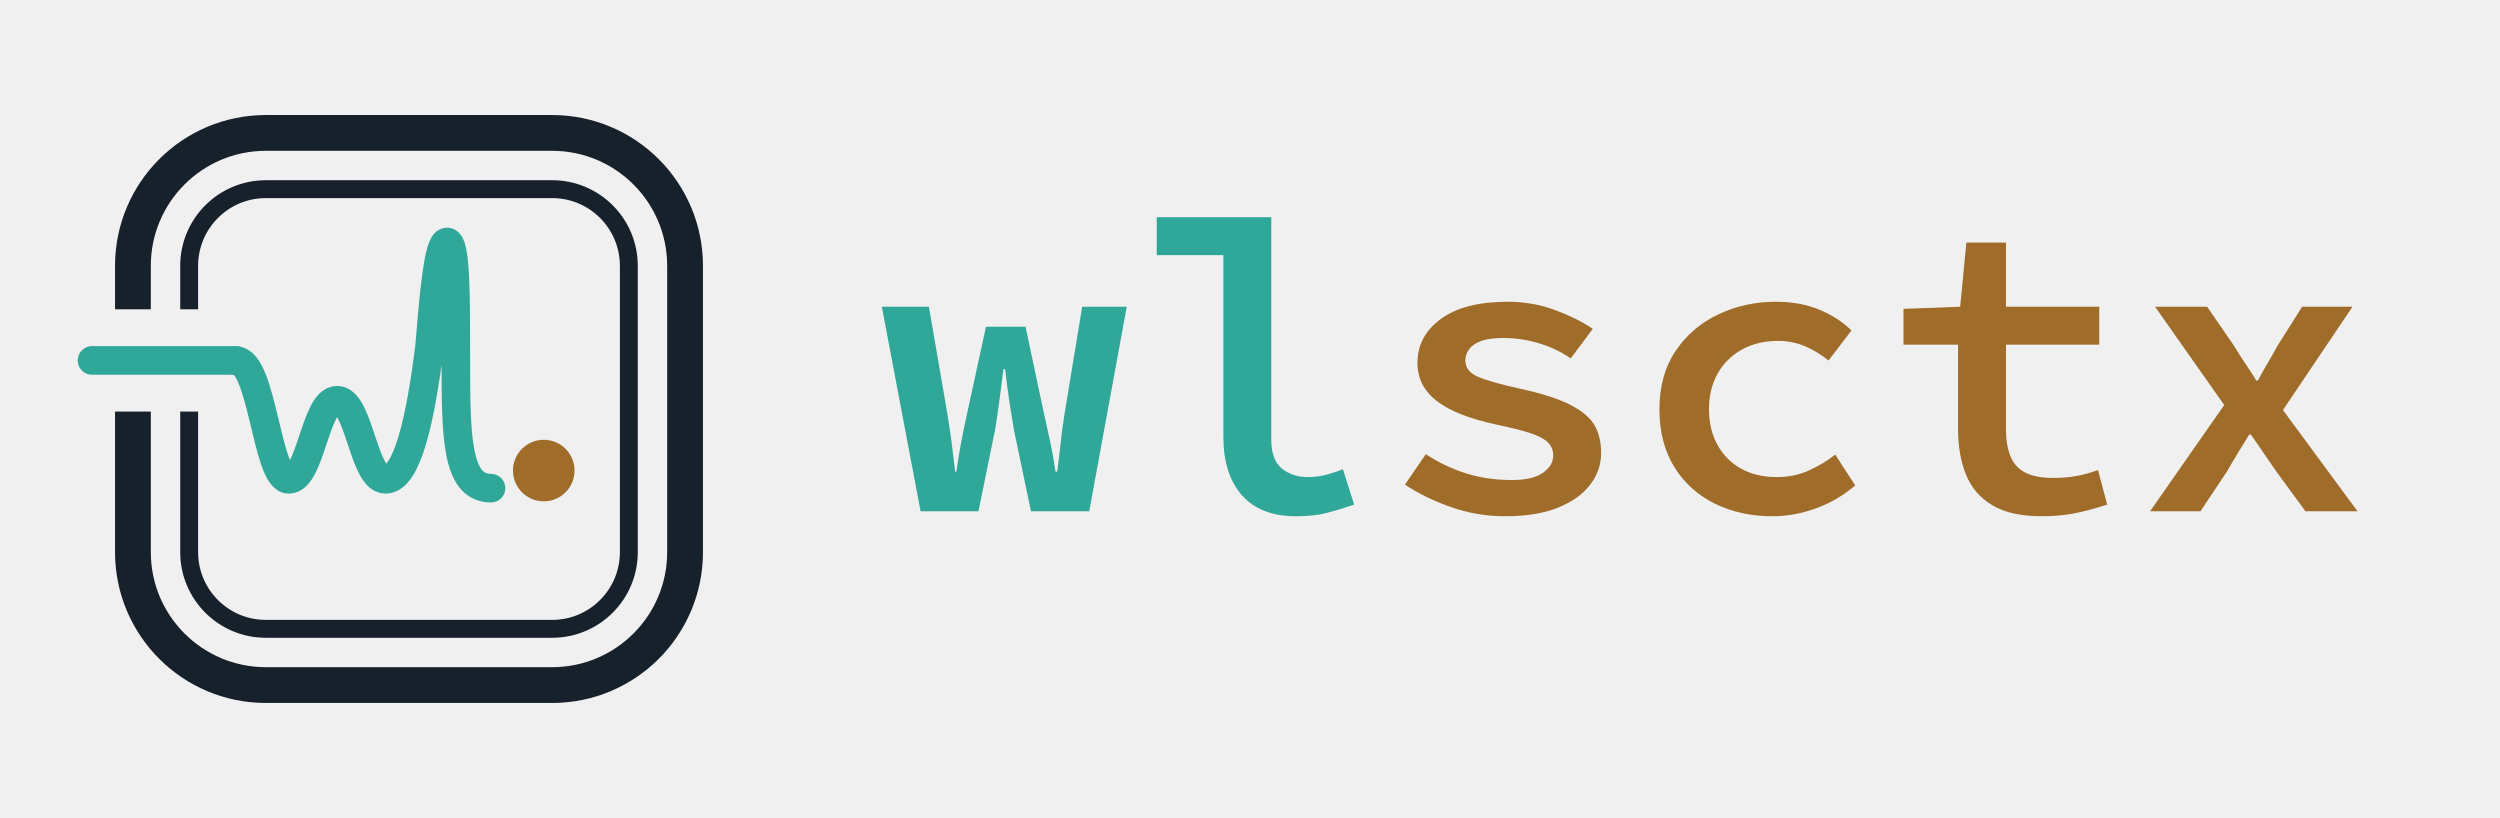
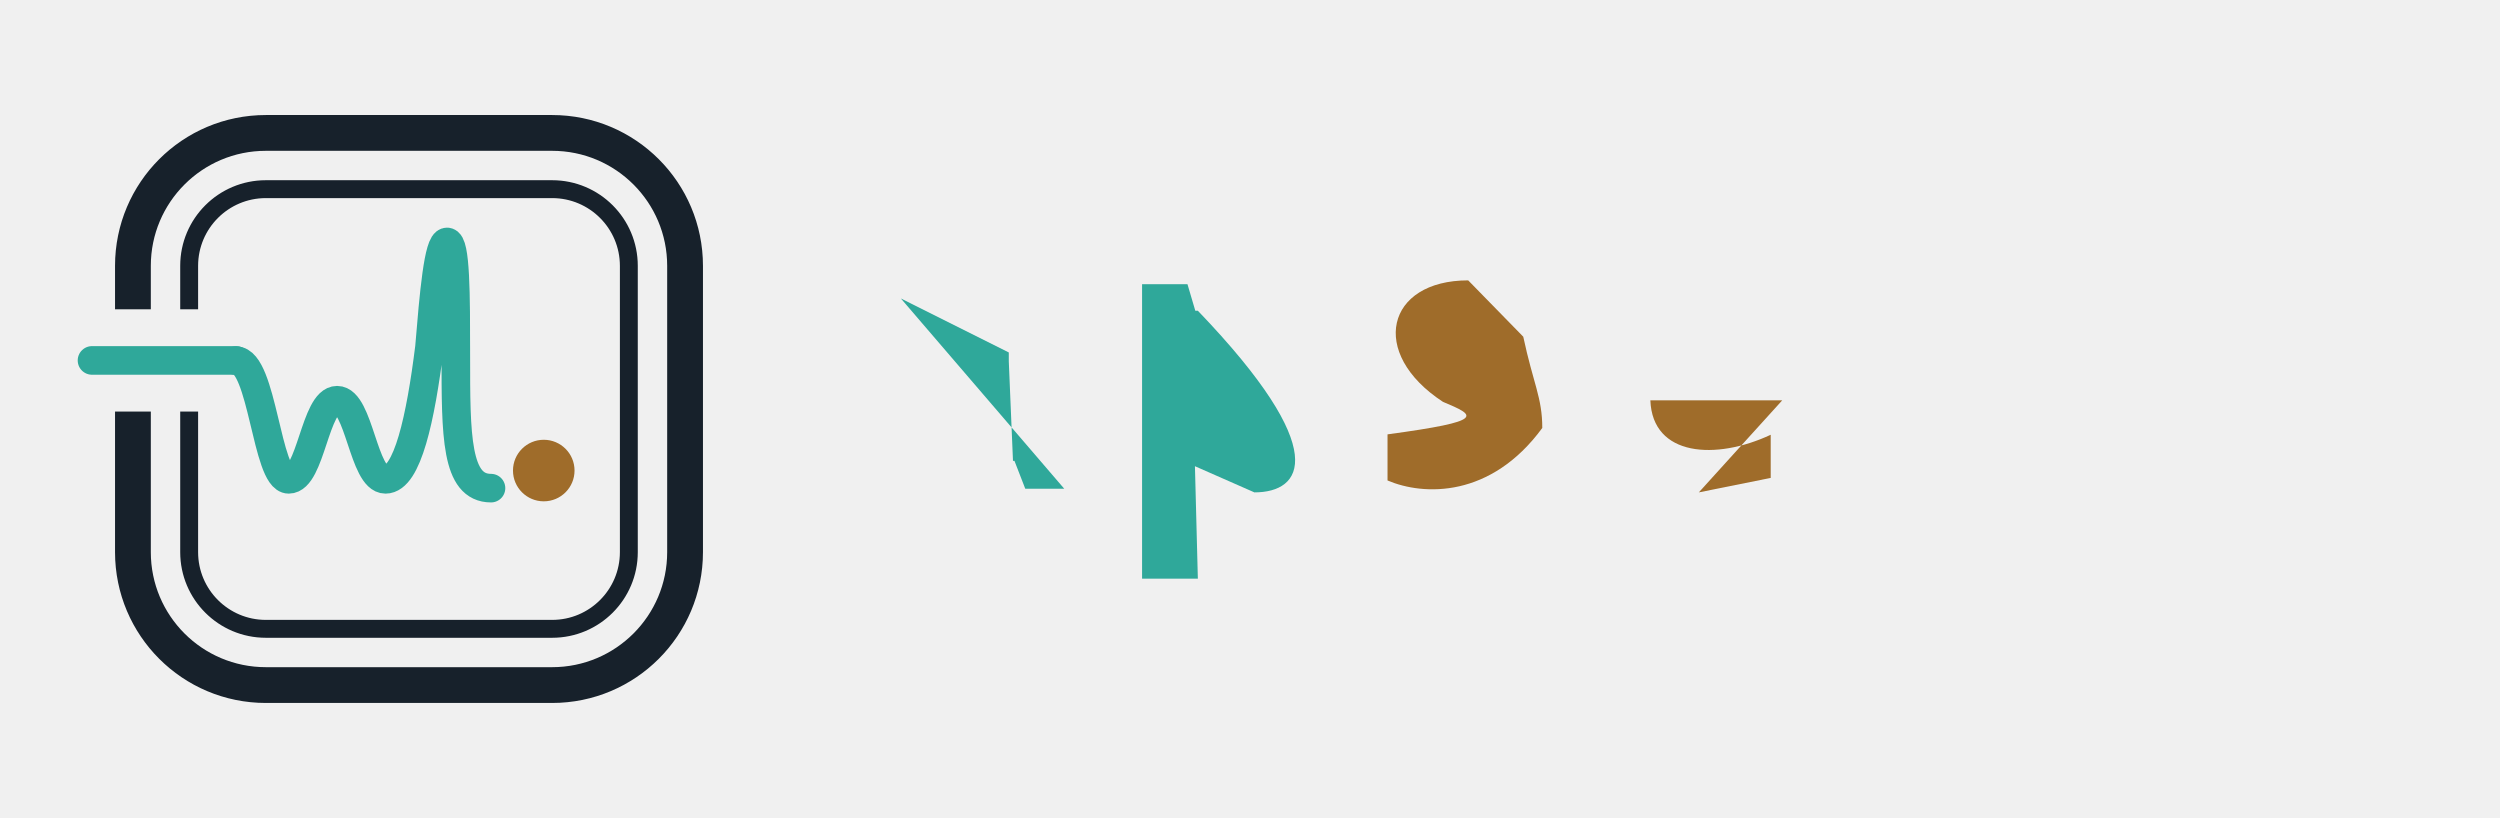
<svg xmlns="http://www.w3.org/2000/svg" viewBox="0 0 489 160" width="489" height="160" role="img" aria-label="apse">
  <style>.ink{stroke:#17212B;fill:none}.inkf{fill:#17212B}.wave{stroke:#2FA89A;fill:none}.wavef{fill:#2FA89A}.tag{fill:#9f6c2a}@media (prefers-color-scheme:dark){.ink{stroke:#E6EDF3}.inkf{fill:#E6EDF3}}</style>
  <g transform="translate(16 16)">
    <mask id="hgap">
      <rect width="128" height="128" fill="#fff" />
      <rect x="0" y="44.5" width="26" height="20" fill="#000" />
    </mask>
    <g stroke-linecap="round" stroke-linejoin="round">
      <g mask="url(#hgap)">
        <rect class="ink" x="10" y="10" width="108" height="108" rx="26" stroke-width="7" />
        <rect class="ink" x="21" y="21" width="86" height="86" rx="15" stroke-width="3.5" />
      </g>
      <path class="wave" d="M2 54.5H30.2" stroke-width="5.6" />
      <g transform="translate(68 64) scale(.86) translate(-64 -64)">
        <path class="wave" d="M20 53C26 53 27 80 32 80C37 80 38 62 43 62C48 62 49 80 54 80C59 80 62 66 64 50C65 38 66 26 68 26C70 26 70 38 70 52C70 70 70 82 78 82" stroke-width="6.5" />
        <circle class="tag" cx="90" cy="78" r="7" />
      </g>
    </g>
  </g>
-   <path class="wavef" d="M180.065 100.0 172.489 60.0H181.695L185.279 80.774Q185.768 83.707 186.134 86.517Q186.501 89.328 186.827 92.261H187.071Q187.479 89.328 188.008 86.477Q188.538 83.625 189.189 80.774L192.855 63.91H200.595L204.179 80.774Q204.831 83.707 205.442 86.517Q206.053 89.328 206.46 92.261H206.786Q207.193 89.328 207.479 86.517Q207.764 83.707 208.253 80.774L211.674 60.0H220.391L213.059 100.0H201.654L198.314 84.033Q197.906 81.67 197.458 78.737Q197.01 75.804 196.603 72.22H196.277Q195.87 75.316 195.503 78.167Q195.136 81.018 194.648 84.033L191.389 100.0Z" />
-   <path class="wavef" d="M253.466 100.978Q246.542 100.978 242.916 96.864Q239.291 92.749 239.291 85.418V49.898H226.257V42.485H248.66V85.906Q248.66 89.98 250.737 91.65Q252.815 93.32 255.829 93.32Q257.377 93.32 259.006 92.953Q260.635 92.587 262.672 91.772L264.872 98.697Q262.02 99.674 259.536 100.326Q257.051 100.978 253.466 100.978Z" />
-   <path class="tag" d="M294.444 100.978Q288.823 100.978 283.69 99.145Q278.558 97.312 274.811 94.786L278.884 88.839Q282.468 91.202 286.623 92.546Q290.778 93.89 295.666 93.89Q299.821 93.89 301.817 92.464Q303.813 91.039 303.813 89.084Q303.813 88.106 303.365 87.291Q302.916 86.477 301.776 85.784Q300.635 85.092 298.436 84.44Q296.236 83.788 292.733 83.055Q284.749 81.344 281.002 78.411Q277.255 75.479 277.255 70.998Q277.255 65.703 281.857 62.363Q286.46 59.022 294.851 59.022Q299.821 59.022 304.179 60.652Q308.538 62.281 311.552 64.318L307.234 70.102Q304.383 68.147 300.961 67.128Q297.54 66.11 294.037 66.11Q291.348 66.11 289.76 66.68Q288.171 67.251 287.397 68.269Q286.623 69.287 286.623 70.509Q286.623 72.627 289.067 73.686Q291.511 74.745 297.051 75.967Q303.487 77.352 306.99 79.104Q310.493 80.855 311.837 83.096Q313.181 85.336 313.181 88.595Q313.181 92.016 311.022 94.827Q308.864 97.637 304.709 99.308Q300.554 100.978 294.444 100.978Z" />
-   <path class="tag" d="M346.664 100.978Q340.391 100.978 335.381 98.493Q330.371 96.008 327.479 91.324Q324.587 86.64 324.587 80.041Q324.587 73.36 327.723 68.676Q330.859 63.992 336.073 61.507Q341.287 59.022 347.316 59.022Q352.204 59.022 355.951 60.611Q359.699 62.2 362.143 64.644L357.662 70.509Q355.299 68.635 352.896 67.658Q350.493 66.68 347.804 66.68Q343.813 66.68 340.758 68.35Q337.703 70.02 335.992 73.035Q334.281 76.049 334.281 80.041Q334.281 84.033 335.951 87.047Q337.621 90.061 340.595 91.69Q343.568 93.32 347.56 93.32Q350.982 93.32 353.833 92.016Q356.684 90.713 358.965 88.921L362.876 94.949Q359.454 97.882 355.218 99.43Q350.982 100.978 346.664 100.978Z" />
-   <path class="tag" d="M399.373 100.978Q393.263 100.978 389.678 98.819Q386.094 96.66 384.546 92.831Q382.998 89.002 382.998 83.951V67.413H372.326V60.407L383.405 60.0L384.627 47.454H392.367V60.0H410.615V67.413H392.367V83.87Q392.367 87.128 393.263 89.287Q394.159 91.446 396.196 92.464Q398.232 93.483 401.572 93.483Q404.179 93.483 406.297 93.075Q408.415 92.668 410.371 91.935L412.163 98.697Q409.475 99.593 406.379 100.285Q403.283 100.978 399.373 100.978Z" />
-   <path class="tag" d="M420.554 100.0 435.055 79.226 421.532 60.0H431.715L436.929 67.576Q437.906 69.206 439.088 70.957Q440.269 72.709 441.328 74.42H441.654Q442.55 72.709 443.609 70.916Q444.668 69.124 445.564 67.495L450.289 60.0H460.147L446.542 80.204L461.124 100.0H450.941L445.157 92.098Q444.016 90.468 442.754 88.595Q441.491 86.721 440.269 85.01H439.943Q438.884 86.721 437.784 88.513Q436.684 90.305 435.625 92.179L430.411 100.0Z" />
+   <path class="wavef" d="M200.54 95.59 L198.43 90.15 L198.14 90.15 L197.32 70.69 L197.32 68.94 L176.21 58.38 L208.16 95.59 Z M197.32 77.06 L193.10 77.20 Z" />
+   <path class="wavef" d="M245.36 96.31 L233.73 91.19 L234.30 113.19 L223.39 113.19 L223.39 55.59 L232.27 55.59 L233.80 60.78 L234.30 60.78 C260.74 88.33 254.73 96.31 245.36 96.31 Z M242.14 63.57 L234.30 75.45 Z" />
+   <path class="tag" d="M301.67 83.71 C291.62 97.43 278.47 97.00 271.40 93.98 L271.40 84.96 C290.90 82.32 288.68 81.31 282.24 78.60 C267.63 69.06 271.16 54.84 287.18 54.84 L297.95 65.86 C299.91 75.05 301.67 77.77 301.67 83.71 Z" />
+   <path class="tag" d="M330.75 62.60 L338.37 71.05 Z M332.29 96.31 L348.60 78.31 L322.81 78.31 C323.23 89.33 335.66 90.05 346.35 85.04 L346.35 93.48 Z" />
</svg>
